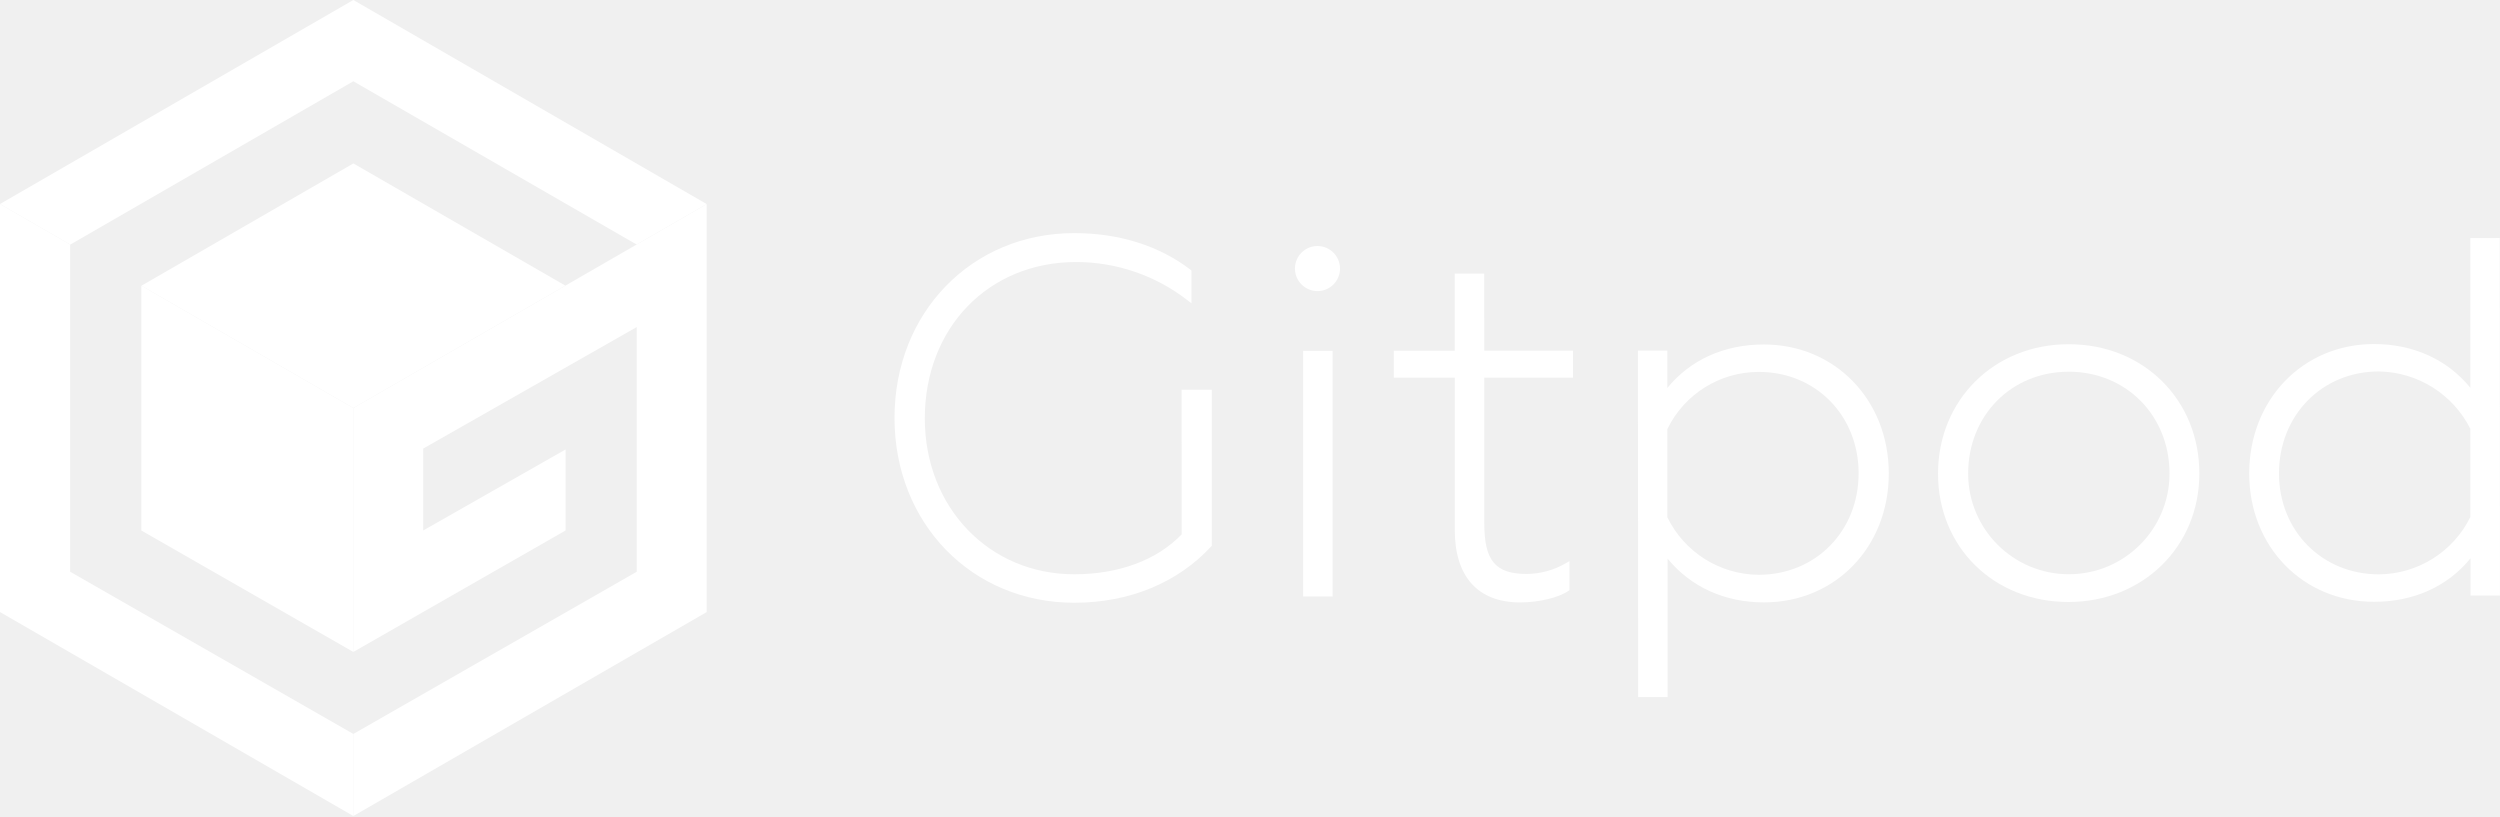
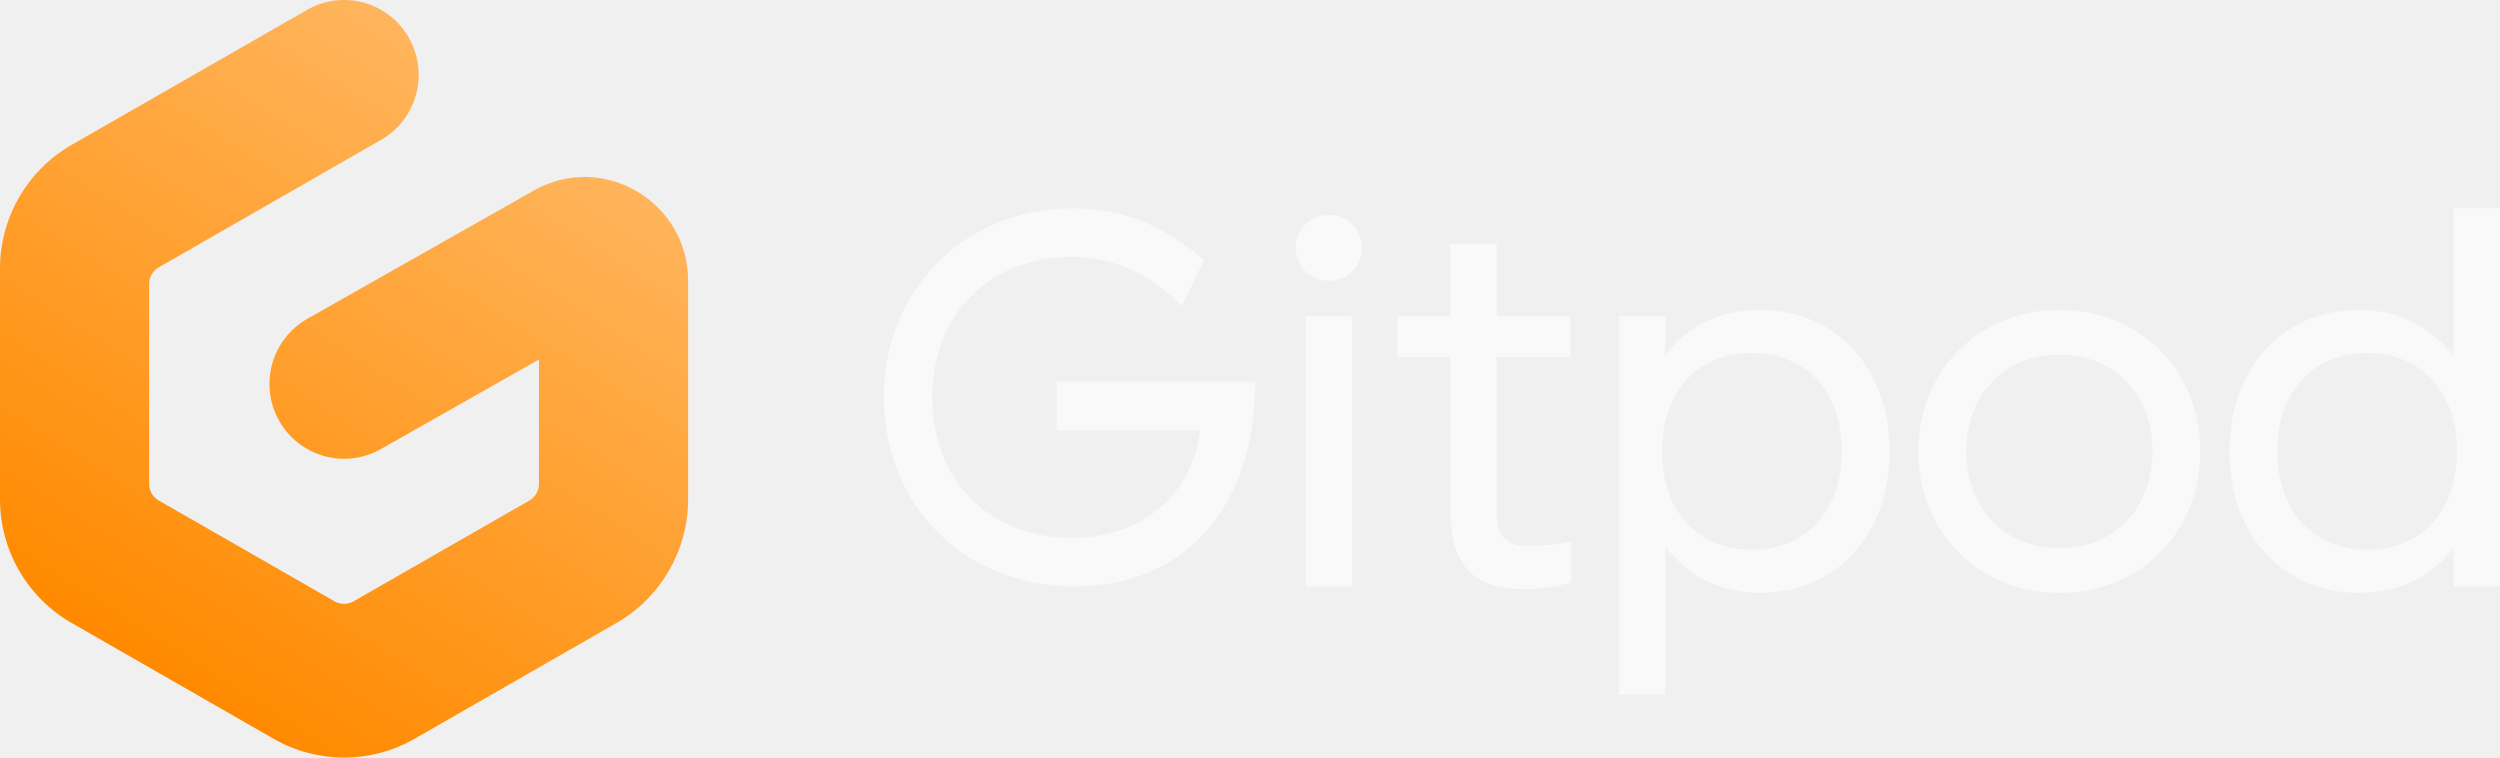
- <svg xmlns="http://www.w3.org/2000/svg" viewBox="0 0 632.19 206.35">
-   <polygon fill="#ffffff" points="89.35 185.6 17.74 144.58 17.74 61.87 17.77 61.85 0 51.6 0 154.76 0 154.77 89.35 206.35 89.35 206.35 89.35 185.6 89.35 185.6" />
-   <polygon fill="#ffffff" points="89.35 103.18 89.35 103.18 35.77 72.25 35.74 72.27 35.74 134.15 89.35 164.86 89.35 103.19 89.35 103.19 89.35 103.18" />
-   <polygon fill="#ffffff" points="178.71 51.61 89.35 0 0 51.59 0 51.6 17.77 61.85 89.35 20.55 160.98 61.83 178.7 51.61 178.7 51.62 178.71 51.62 178.71 51.61" />
-   <polygon fill="#ffffff" points="142.97 72.23 89.36 41.33 35.77 72.25 89.35 103.18 142.97 72.23" />
-   <polygon fill="#ffffff" points="89.35 103.18 89.35 103.19 89.35 103.19 89.35 103.19 89.35 103.18 89.35 103.18 89.35 103.18" />
-   <polygon fill="#ffffff" points="89.35 103.18 89.35 103.18 89.35 103.18 142.98 72.23 142.97 72.23 89.35 103.18" />
-   <polygon fill="#ffffff" points="160.98 61.83 160.99 61.84 178.7 51.62 178.7 51.61 160.98 61.83" />
-   <polygon fill="#ffffff" points="142.98 72.23 160.99 61.84 160.98 61.83 142.97 72.23 142.98 72.23" />
-   <polygon fill="#ffffff" points="178.7 51.62 160.99 61.84 142.98 72.23 89.35 103.18 89.35 103.18 89.35 103.19 89.35 103.19 89.35 112.41 89.34 112.41 89.34 136.91 89.35 136.91 89.35 164.86 89.35 164.86 143.02 134.14 143.02 113.66 107.01 134.15 107.01 113.44 161.02 82.7 161.02 144.58 89.35 185.6 89.35 206.35 178.7 154.78 178.7 154.78 178.7 154.77 178.7 51.62" />
-   <path fill="#ffffff" d="M298.82,135.12c-6.25,6.51-15.89,10.1-27.17,10.1-21.53,0-37.77-16.91-37.79-39.38,0-22.92,16.07-39.56,38.24-39.58a45.9,45.9,0,0,1,28.19,9.67l1,.76V68.41l-.23-.19c-7.9-6.07-18.08-9.28-29.43-9.27-25.92,0-45.45,20.12-45.43,46.77s19.58,46.72,45.49,46.7c13.87,0,26.15-5.07,34.59-14.24l.16-.17,0-39.46H298.8Z" />
-   <rect fill="#ffffff" width="7.45" height="62.12" x="329.54" y="88.72" />
-   <path fill="#ffffff" d="M333.16,62.21a5.7,5.7,0,1,0,5.7,5.7A5.71,5.71,0,0,0,333.16,62.21Z" />
-   <path fill="#ffffff" d="M375.31,69.19h-7.44V88.7H352.46v6.81l15.42,0,0,38.53c0,11.81,5.89,18.31,16.55,18.3,4.67,0,9.8-1.23,12.19-2.92l.26-.18V141.9l-.89.51a20.08,20.08,0,0,1-9.9,2.73c-7.93,0-10.74-3.34-10.75-12.77l0-36.87,22.43,0V88.67l-22.43,0Z" />
-   <path fill="#ffffff" d="M446,87.11c-10,0-18.57,3.89-24.37,11V88.66h-7.44l.06,87.61h7.45l0-35c5.86,7.16,14.45,11.07,24.39,11.06,18,0,31.56-14,31.54-32.62S464,87.1,446,87.11Zm24,32.57c0,14.62-10.85,25.66-25.25,25.67a25.88,25.88,0,0,1-23.12-14.55V108.51A25.68,25.68,0,0,1,444.7,94.05C459.11,94,470,105.06,470,119.68Z" />
-   <path fill="#ffffff" d="M523.08,87.05c-18.8,0-33,14.09-33,32.74s14.2,32.46,33,32.44,33.09-14,33.08-32.48C556.19,101.09,542,87,523.08,87.05Zm0,6.94c14.55,0,25.53,11.06,25.54,25.76a25.46,25.46,0,1,1-50.92,0C497.7,105.09,508.61,94,523.09,94Z" />
-   <path fill="#ffffff" d="M624.68,60.21l0,37.84C618.85,90.9,610.26,87,600.32,87c-18,0-31.56,14.09-31.55,32.75,0,18.5,13.6,32.45,31.6,32.43,10,0,18.57-3.88,24.37-11v9.42h7.44l-.06-90.41Zm0,48.28v22.28a26,26,0,0,1-23.09,14.47c-14.41,0-25.28-11-25.29-25.51,0-14.7,10.85-25.79,25.25-25.8A26.34,26.34,0,0,1,624.72,108.49Z" />
+ <svg xmlns="http://www.w3.org/2000/svg" width="396" height="120" viewBox="0 0 396 120" fill="none">
+   <path d="M170.253 92.889C152.612 92.889 140 79.97 140 62.944C140 45.919 152.698 33 169.997 33C178.519 33 185.166 36.337 190.705 41.213L187.211 48.486C182.951 44.208 177.496 40.7 169.656 40.7C156.873 40.7 147.67 49.683 147.67 62.944C147.67 76.206 156.788 85.189 169.742 85.189C180.905 85.189 188.831 78.43 190.109 68.163H167.355V60.463H198.801V60.806C198.801 79.628 188.234 92.889 170.253 92.889Z" fill="#F9F9F9" />
+   <path d="M206.802 50.111H214.131V92.889H206.802V50.111Z" fill="#F9F9F9" />
+   <path d="M248.843 92.29V85.788C246.542 86.216 244.667 86.472 241.94 86.472C238.361 86.472 237.083 84.59 237.083 81.339V56.528H248.758V50.111H237.083V38.647H229.754V50.111H221.317V56.528H229.754V80.911C229.754 89.98 233.759 93.317 241.514 93.317C244.241 93.317 246.627 92.889 248.843 92.29Z" fill="#F9F9F9" />
+   <path fill-rule="evenodd" clip-rule="evenodd" d="M263.78 110H256.451V50.111H263.78V56.271C267.274 51.566 272.473 49.084 278.779 49.084C290.88 49.084 299.317 58.324 299.317 71.5C299.317 84.675 290.88 93.916 278.779 93.916C272.728 93.916 267.786 91.52 263.78 86.643V110ZM263.269 71.5C263.269 80.997 268.893 87.071 277.501 87.071C286.108 87.071 291.732 80.911 291.732 71.5C291.732 62.089 286.108 55.929 277.501 55.929C268.893 55.929 263.269 62.003 263.269 71.5Z" fill="#F9F9F9" />
+   <path fill-rule="evenodd" clip-rule="evenodd" d="M303.879 71.5C303.879 84.333 313.424 93.916 326.207 93.916C338.99 93.916 348.534 84.333 348.534 71.5C348.534 58.667 338.99 49.084 326.207 49.084C313.424 49.084 303.879 58.667 303.879 71.5ZM340.95 71.5C340.95 80.398 335.07 86.814 326.207 86.814C317.344 86.814 311.464 80.398 311.464 71.5C311.464 62.602 317.344 56.186 326.207 56.186C335.07 56.186 340.95 62.602 340.95 71.5Z" fill="#F9F9F9" />
+   <path fill-rule="evenodd" clip-rule="evenodd" d="M388.671 33H396V92.889H388.671V86.729C385.177 91.434 379.979 93.916 373.673 93.916C361.571 93.916 353.135 84.675 353.135 71.5C353.135 58.324 361.571 49.084 373.673 49.084C379.723 49.084 384.666 51.48 388.671 56.357V33ZM389.182 71.5C389.182 62.003 383.558 55.929 374.951 55.929C366.344 55.929 360.719 62.089 360.719 71.5C360.719 80.911 366.344 87.071 374.951 87.071C383.558 87.071 389.182 80.997 389.182 71.5Z" fill="#F9F9F9" />
+   <path d="M210.483 44.489C213.379 44.489 215.728 42.141 215.728 39.245C215.728 36.348 213.379 34 210.483 34C207.586 34 205.238 36.348 205.238 39.245C205.238 42.141 207.586 44.489 210.483 44.489Z" fill="#F9F9F9" />
+   <path fill-rule="evenodd" clip-rule="evenodd" d="M64.758 5.976C67.995 11.661 66.027 18.904 60.362 22.152L25.137 42.352C24.204 42.887 23.629 43.879 23.629 44.954V76.673C23.629 77.748 24.204 78.74 25.137 79.275L53.008 95.257C53.932 95.787 55.068 95.787 55.992 95.257L83.863 79.275C84.796 78.74 85.371 77.748 85.371 76.673V56.947L60.306 71.14C54.623 74.357 47.417 72.343 44.21 66.64C41.004 60.937 43.011 53.705 48.694 50.487L84.559 30.18C95.483 23.995 109 31.916 109 44.504V79.076C109 87.174 104.676 94.651 97.67 98.669L65.656 117.027C58.743 120.991 50.257 120.991 43.344 117.027L11.33 98.669C4.324 94.651 0 87.174 0 79.076V42.551C0 34.453 4.324 26.976 11.33 22.959L48.638 1.564C54.304 -1.685 61.521 0.291 64.758 5.976Z" fill="url(#paint0_linear)" />
+   <defs>
+     <linearGradient id="paint0_linear" x1="82.04" y1="18.146" x2="25.812" y2="106.234" gradientUnits="userSpaceOnUse">
+       <stop stop-color="#FFB45B" />
+       <stop offset="1" stop-color="#FF8A00" />
+     </linearGradient>
+   </defs>
</svg>
